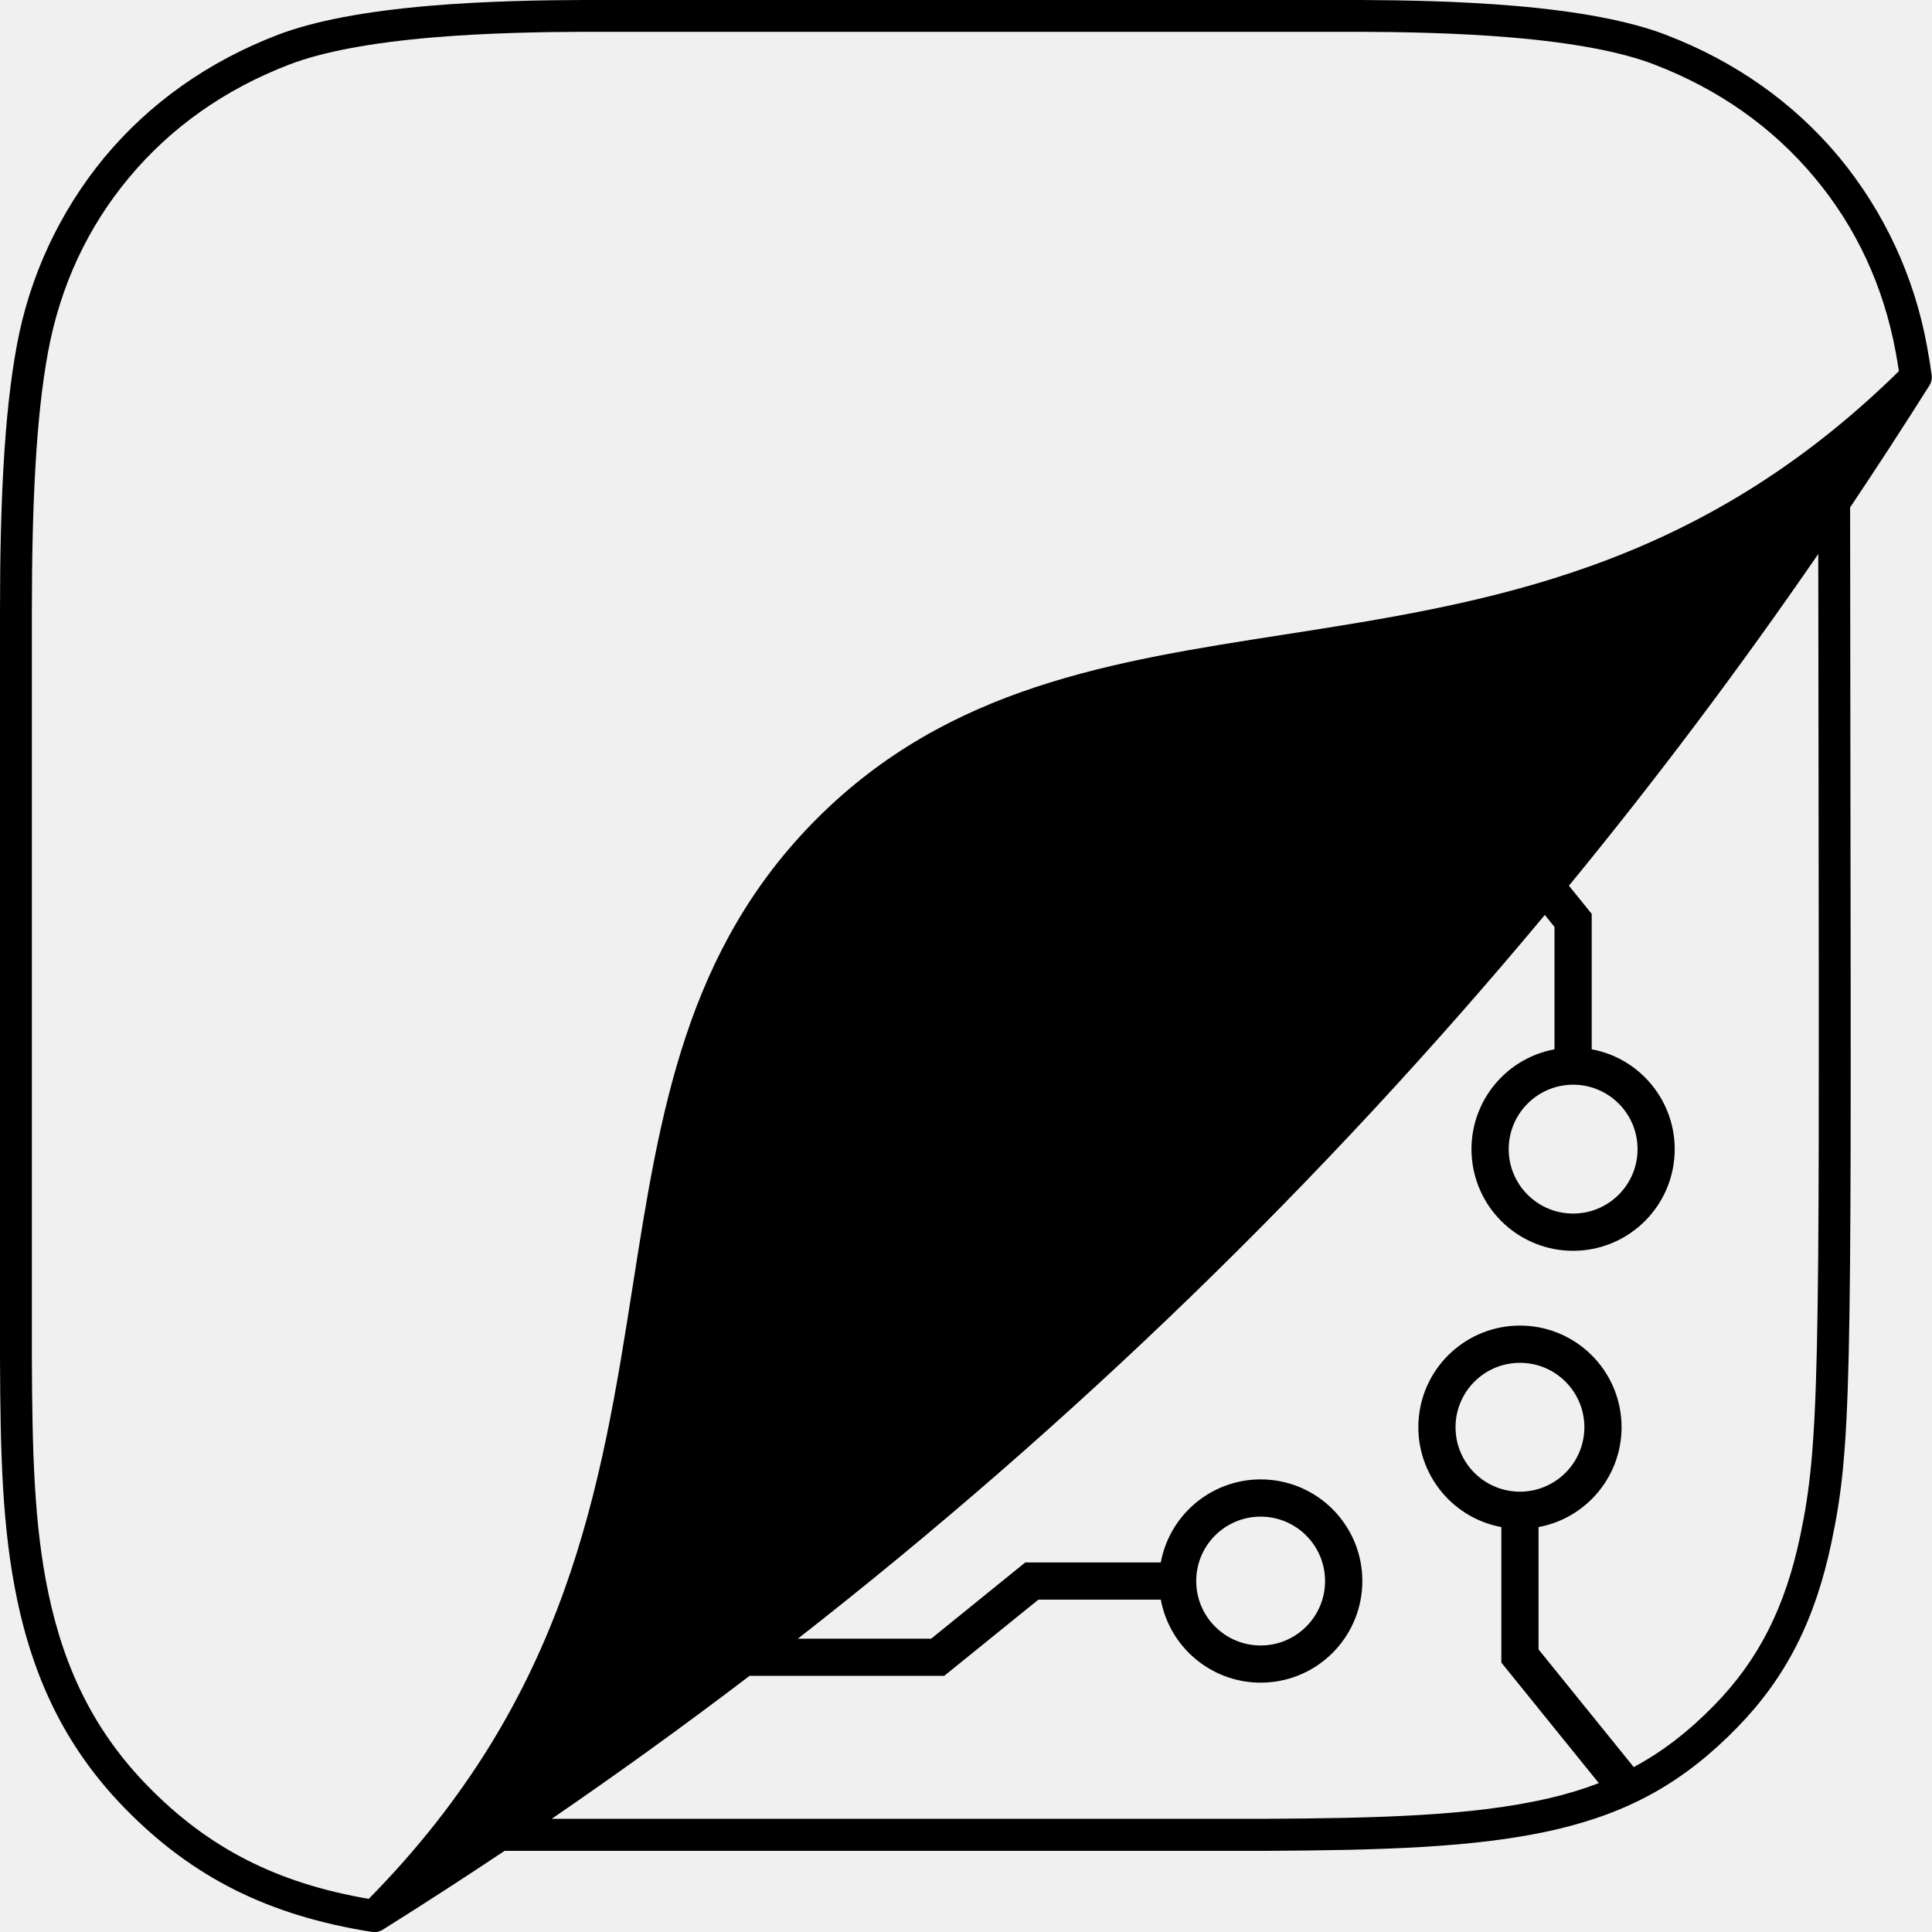
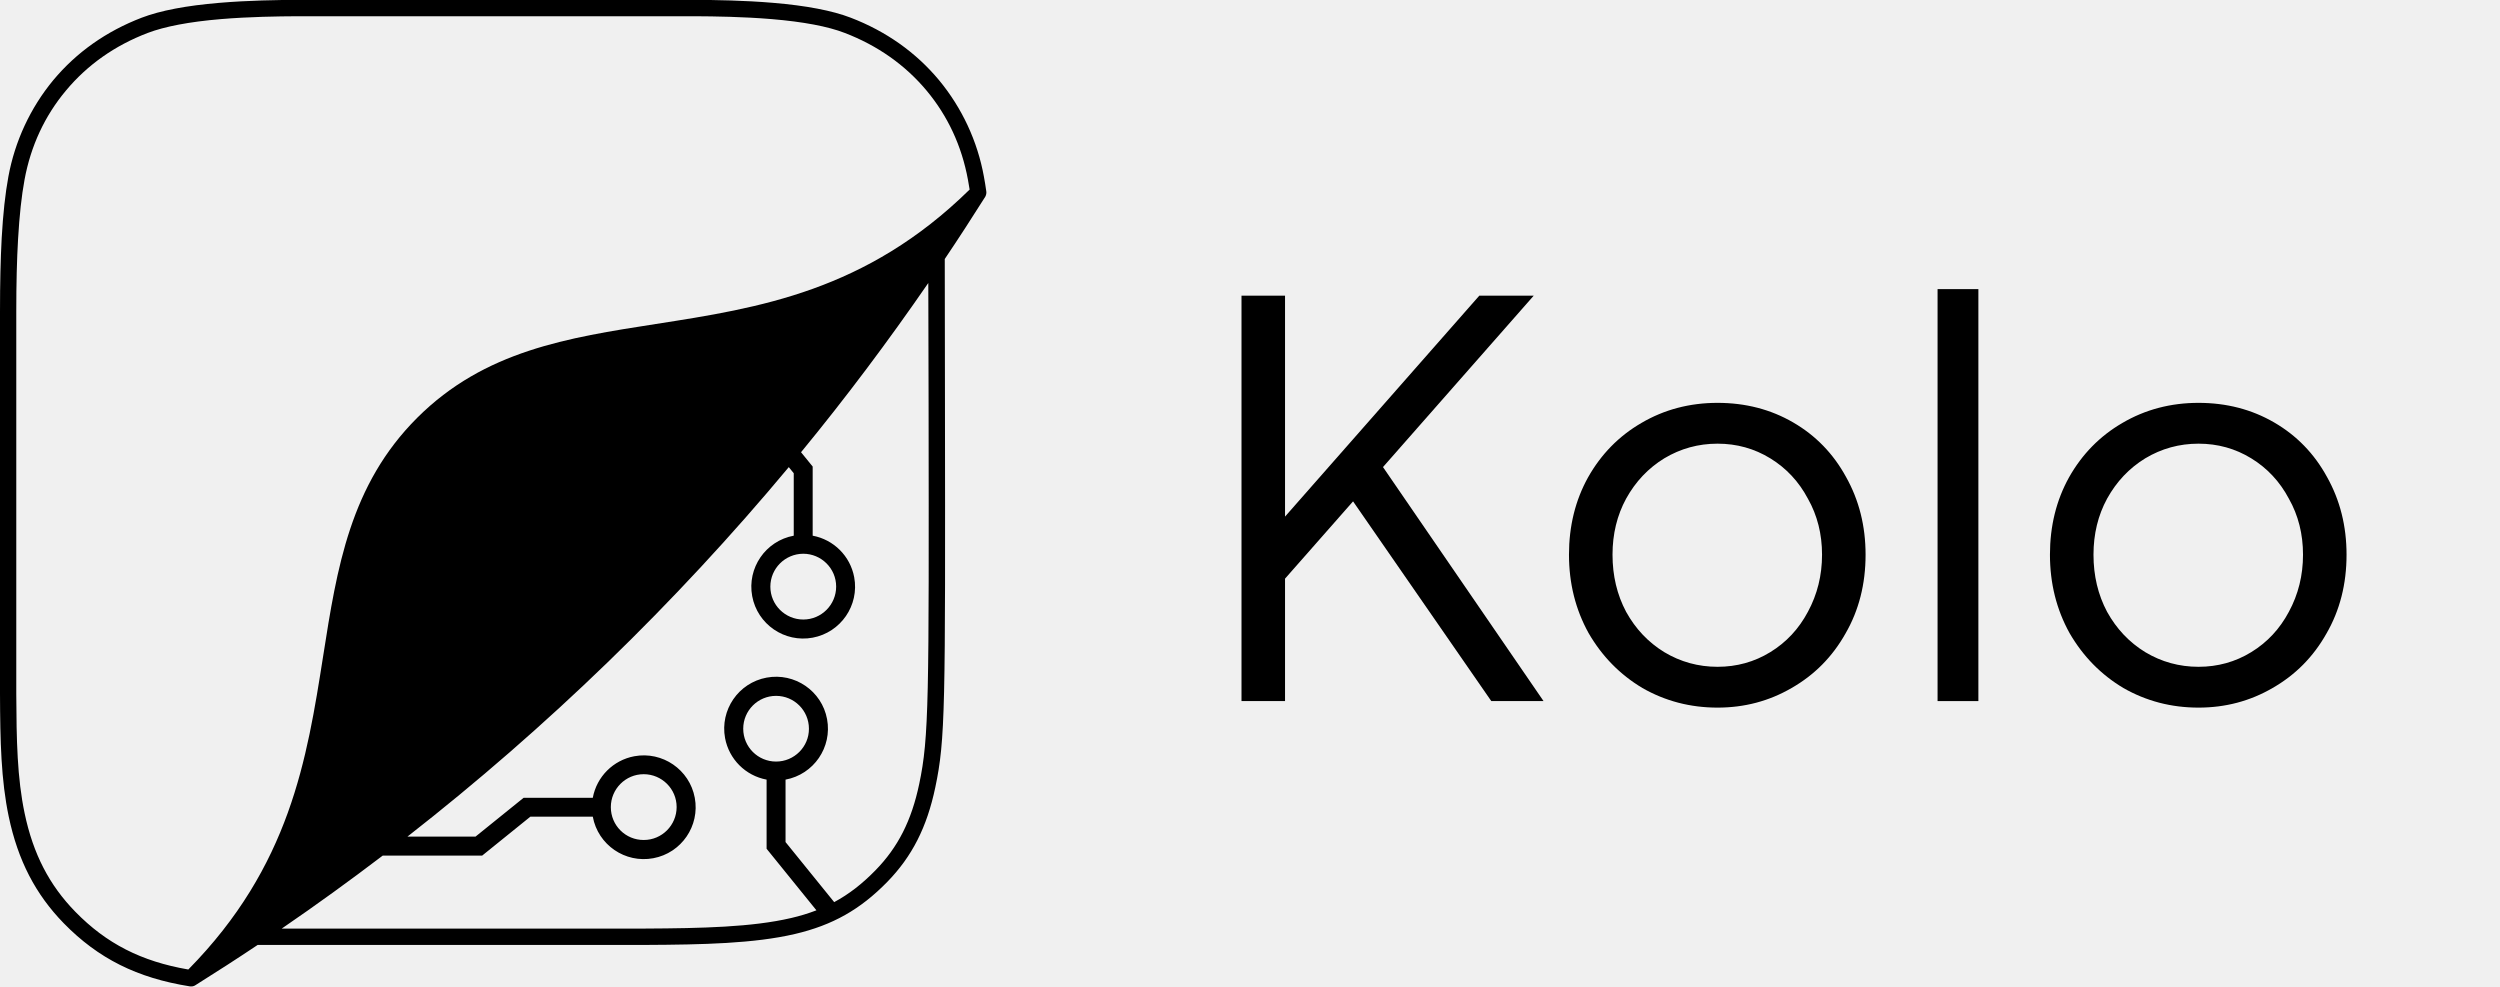
- <svg xmlns="http://www.w3.org/2000/svg" id="Layer_1" data-name="Layer 1" viewBox="0 0 1000 1000.12">
-   <path d="M999.91,193.91h0c-.75-5.36-1.53-10.18-2.38-14.75a213.38,213.38,0,0,0-45.47-97.83c-23.55-28.25-53.75-49.58-89.76-63.39-18.53-7.11-45-12.17-78.56-15-29.4-2.5-59.11-2.9-78.93-3H301.33c-19.79.08-49.49.48-78.9,3-33.6,2.85-60,7.91-78.56,15-36,13.81-66.2,35.14-89.76,63.39A213.48,213.48,0,0,0,8.64,179.16c-3.2,17.28-5.44,37.7-6.84,62.43C.61,262.52,0,286.85,0,316V703.81c.22,47.48,1,86.78,8.9,124.32,9.28,44.14,27,78.42,55.71,107.87,35,35.83,74.39,55.56,127.86,64v0a7.83,7.83,0,0,0,1.28.14,8.19,8.19,0,0,0,4.37-1.26q31.88-20,63.08-40.82H654.14c58.49-.33,110.28-1.39,151.68-11.13,38.25-9,66.21-24.78,93.48-52.74,25.25-25.88,40.3-55.46,48.79-95.88,10.28-48.9,10.24-81.06,9.81-388.71-.06-43.27-.13-92-.17-147q20.92-31.18,40.89-62.86l.11-.17h0l0,0A8.18,8.18,0,0,0,999.91,193.91ZM814.33,561.45A33.35,33.35,0,1,1,781,594.8,33.39,33.39,0,0,1,814.33,561.45ZM25.06,824.74c-7.57-36-8.34-74.48-8.56-121V316c0-28.81.61-52.84,1.78-73.47,1.36-24,3.51-43.76,6.59-60.36C31.19,148,45.29,117.67,66.78,91.9c21.74-26.06,49.66-45.76,83-58.56,17.08-6.55,42-11.25,74-14,28.81-2.45,58.07-2.85,77.54-2.93H704.79c19.51.08,48.77.48,77.58,2.93,32,2.72,57,7.42,74,14,33.34,12.8,61.27,32.5,83,58.56C960.9,117.67,975,148,981.33,182.16c.58,3.14,1.12,6.42,1.65,9.92-105,103.15-213.37,120-318.21,136.36-89.22,13.87-173.49,27-241.68,95.06S341.66,575.84,327.64,665c-16.46,104.79-33.53,213.1-136.76,317.91-47.6-8.18-83.07-26.29-114.45-58.47C50,897.37,33.66,865.68,25.06,824.74ZM941.4,409.55c.41,299.58.47,338.07-9.46,385.29-7.81,37.17-21.52,64.24-44.46,87.75-13.29,13.62-26.77,24.06-41.76,32.1l-49.27-60.91V790.45a52.6,52.6,0,1,0-19.26,0V860.6L827.65,923A196.13,196.13,0,0,1,802,930.78c-39.72,9.35-90.52,10.37-147.95,10.69H285.59q52.19-35.75,102.42-74H488.77L537.56,828H600.9a52.61,52.61,0,1,0,0-19.25H530.75L482,848.24H413a2530.8,2530.8,0,0,0,386.7-374.68l5,6.23v63.33a52.6,52.6,0,1,0,19.26,0V473l-11.79-14.56c45.28-55.19,88.45-112.66,129.07-171.71C941.29,331.9,941.34,372.73,941.4,409.55ZM786.82,772.12a33.35,33.35,0,1,1,33.35-33.35A33.39,33.39,0,0,1,786.82,772.12ZM619.23,818.39a33.35,33.35,0,1,1,33.35,33.35A33.38,33.38,0,0,1,619.23,818.39Z" transform="translate(0 0.06)" />
+ <svg xmlns="http://www.w3.org/2000/svg" width="147" height="58" viewBox="0 0 147 58" fill="none">
+   <g clip-path="url(#clip0)">
+     <path d="M57.994 11.251C57.948 10.937 57.907 10.659 57.855 10.392C57.478 8.304 56.567 6.349 55.216 4.714C53.853 3.078 52.101 1.837 50.013 1.037C48.94 0.625 47.402 0.329 45.459 0.167C43.754 0.022 42.031 -0.002 40.883 -0.007H17.477C16.329 -0.002 14.606 0.022 12.9 0.167C10.951 0.329 9.42 0.625 8.341 1.037C6.253 1.837 4.501 3.072 3.132 4.714C1.781 6.349 0.876 8.304 0.493 10.386C0.307 11.39 0.18 12.573 0.099 14.005C0.035 15.223 0 16.639 0 18.326V40.819C0.012 43.574 0.058 45.853 0.516 48.028C1.056 50.586 2.082 52.575 3.747 54.286C5.777 56.363 8.063 57.505 11.16 57.998C11.184 58.004 11.213 58.004 11.236 58.004C11.323 58.004 11.415 57.981 11.491 57.929C12.721 57.157 13.945 56.369 15.151 55.562H37.942C41.335 55.545 44.34 55.481 46.741 54.919C48.963 54.397 50.581 53.48 52.165 51.862C53.632 50.36 54.502 48.643 54.995 46.3C55.593 43.464 55.587 41.596 55.564 23.755C55.558 21.244 55.558 18.419 55.552 15.229C56.364 14.023 57.153 12.805 57.925 11.581L57.93 11.575C57.983 11.477 58.012 11.361 57.994 11.251ZM47.228 32.56C48.296 32.56 49.166 33.424 49.166 34.491C49.166 35.558 48.301 36.428 47.234 36.428C46.167 36.428 45.297 35.564 45.297 34.497C45.297 33.43 46.161 32.566 47.228 32.56ZM4.432 53.614C2.894 52.042 1.949 50.203 1.45 47.831C1.009 45.743 0.969 43.51 0.957 40.813V18.326C0.957 16.656 0.992 15.264 1.062 14.063C1.143 12.671 1.265 11.523 1.444 10.56C1.81 8.582 2.628 6.819 3.875 5.329C5.134 3.815 6.758 2.672 8.689 1.936C9.681 1.559 11.126 1.28 12.982 1.124C14.652 0.984 16.352 0.961 17.477 0.955H40.877C42.008 0.961 43.707 0.984 45.378 1.124C47.234 1.28 48.684 1.553 49.67 1.936C51.602 2.678 53.226 3.821 54.485 5.329C55.732 6.825 56.55 8.582 56.915 10.566C56.95 10.746 56.979 10.937 57.014 11.146C50.923 17.126 44.636 18.106 38.556 19.052C33.382 19.858 28.492 20.617 24.537 24.561C20.581 28.506 19.815 33.395 19.003 38.568C18.046 44.647 17.059 50.928 11.073 57.007C8.312 56.531 6.253 55.481 4.432 53.614ZM54.601 23.755C54.624 41.126 54.63 43.359 54.05 46.097C53.597 48.254 52.803 49.82 51.468 51.183C50.697 51.972 49.914 52.581 49.05 53.045L46.19 49.513V45.842C47.849 45.534 48.94 43.939 48.632 42.286C48.325 40.627 46.73 39.537 45.076 39.844C43.417 40.152 42.327 41.747 42.634 43.4C42.866 44.641 43.835 45.61 45.076 45.842V49.907L48.006 53.527C47.524 53.712 47.025 53.863 46.521 53.979C44.218 54.518 41.271 54.582 37.942 54.6H16.567C18.585 53.219 20.563 51.787 22.506 50.308H28.353L31.184 48.022H34.856C35.163 49.681 36.758 50.772 38.411 50.464C40.07 50.157 41.161 48.562 40.853 46.909C40.546 45.256 38.951 44.16 37.298 44.467C36.056 44.699 35.088 45.668 34.856 46.909H30.79L27.959 49.194H23.956C32.182 42.768 39.699 35.483 46.381 27.467L46.672 27.827V31.498C45.013 31.806 43.922 33.401 44.229 35.054C44.537 36.712 46.132 37.803 47.785 37.495C49.438 37.188 50.535 35.593 50.227 33.94C49.995 32.699 49.026 31.73 47.785 31.498V27.433L47.101 26.591C49.728 23.396 52.228 20.061 54.584 16.639C54.595 19.255 54.595 21.621 54.601 23.755ZM45.633 44.78C44.566 44.78 43.702 43.916 43.702 42.849C43.702 41.782 44.566 40.917 45.633 40.917C46.7 40.917 47.565 41.782 47.565 42.849C47.571 43.91 46.7 44.78 45.633 44.78ZM35.917 47.46C35.917 46.393 36.782 45.523 37.849 45.523C38.916 45.523 39.786 46.387 39.786 47.454C39.786 48.521 38.922 49.391 37.855 49.391C36.782 49.397 35.917 48.533 35.917 47.46Z" fill="black" />
+     <path d="M73 17.384H75.56V30.376L86.984 17.384H90.184L81.32 27.464L90.76 41.224H87.688L79.56 29.48L75.56 34.024V41.224H73V17.384Z" fill="black" />
+     <path d="M100.992 41.608C99.392 41.608 97.92 41.224 96.576 40.456C95.254 39.667 94.198 38.589 93.408 37.224C92.64 35.837 92.256 34.301 92.256 32.616C92.256 30.931 92.63 29.416 93.376 28.072C94.144 26.707 95.19 25.64 96.512 24.872C97.856 24.083 99.35 23.688 100.992 23.688C102.635 23.688 104.118 24.072 105.44 24.84C106.763 25.608 107.798 26.675 108.544 28.04C109.312 29.405 109.696 30.931 109.696 32.616C109.696 34.344 109.302 35.891 108.512 37.256C107.744 38.621 106.688 39.688 105.344 40.456C104.022 41.224 102.571 41.608 100.992 41.608ZM94.816 32.616C94.816 33.853 95.083 34.973 95.616 35.976C96.171 36.979 96.918 37.768 97.856 38.344C98.816 38.92 99.862 39.208 100.992 39.208C102.123 39.208 103.158 38.92 104.096 38.344C105.035 37.768 105.771 36.979 106.304 35.976C106.859 34.952 107.136 33.832 107.136 32.616C107.136 31.4 106.859 30.301 106.304 29.32C105.771 28.317 105.035 27.528 104.096 26.952C103.158 26.376 102.123 26.088 100.992 26.088C99.862 26.088 98.816 26.376 97.856 26.952C96.918 27.528 96.171 28.317 95.616 29.32C95.083 30.301 94.816 31.4 94.816 32.616Z" fill="black" />
+     <path d="M113.929 17H116.329V41.224H113.929V17Z" fill="black" />
+     <path d="M129.273 41.608C127.673 41.608 126.201 41.224 124.857 40.456C123.535 39.667 122.479 38.589 121.689 37.224C120.921 35.837 120.537 34.301 120.537 32.616C120.537 30.931 120.911 29.416 121.657 28.072C122.425 26.707 123.471 25.64 124.793 24.872C126.137 24.083 127.631 23.688 129.273 23.688C130.916 23.688 132.399 24.072 133.721 24.84C135.044 25.608 136.079 26.675 136.825 28.04C137.593 29.405 137.977 30.931 137.977 32.616C137.977 34.344 137.583 35.891 136.793 37.256C136.025 38.621 134.969 39.688 133.625 40.456C132.303 41.224 130.852 41.608 129.273 41.608ZM123.097 32.616C123.097 33.853 123.364 34.973 123.897 35.976C124.452 36.979 125.199 37.768 126.137 38.344C127.097 38.92 128.143 39.208 129.273 39.208C130.404 39.208 131.439 38.92 132.377 38.344C133.316 37.768 134.052 36.979 134.585 35.976C135.14 34.952 135.417 33.832 135.417 32.616C135.417 31.4 135.14 30.301 134.585 29.32C134.052 28.317 133.316 27.528 132.377 26.952C131.439 26.376 130.404 26.088 129.273 26.088C128.143 26.088 127.097 26.376 126.137 26.952C125.199 27.528 124.452 28.317 123.897 29.32C123.364 30.301 123.097 31.4 123.097 32.616Z" fill="black" />
+   </g>
+   <defs>
+     <clipPath id="clip0">
+       <rect width="147" height="58" fill="white" />
+     </clipPath>
+   </defs>
</svg>
